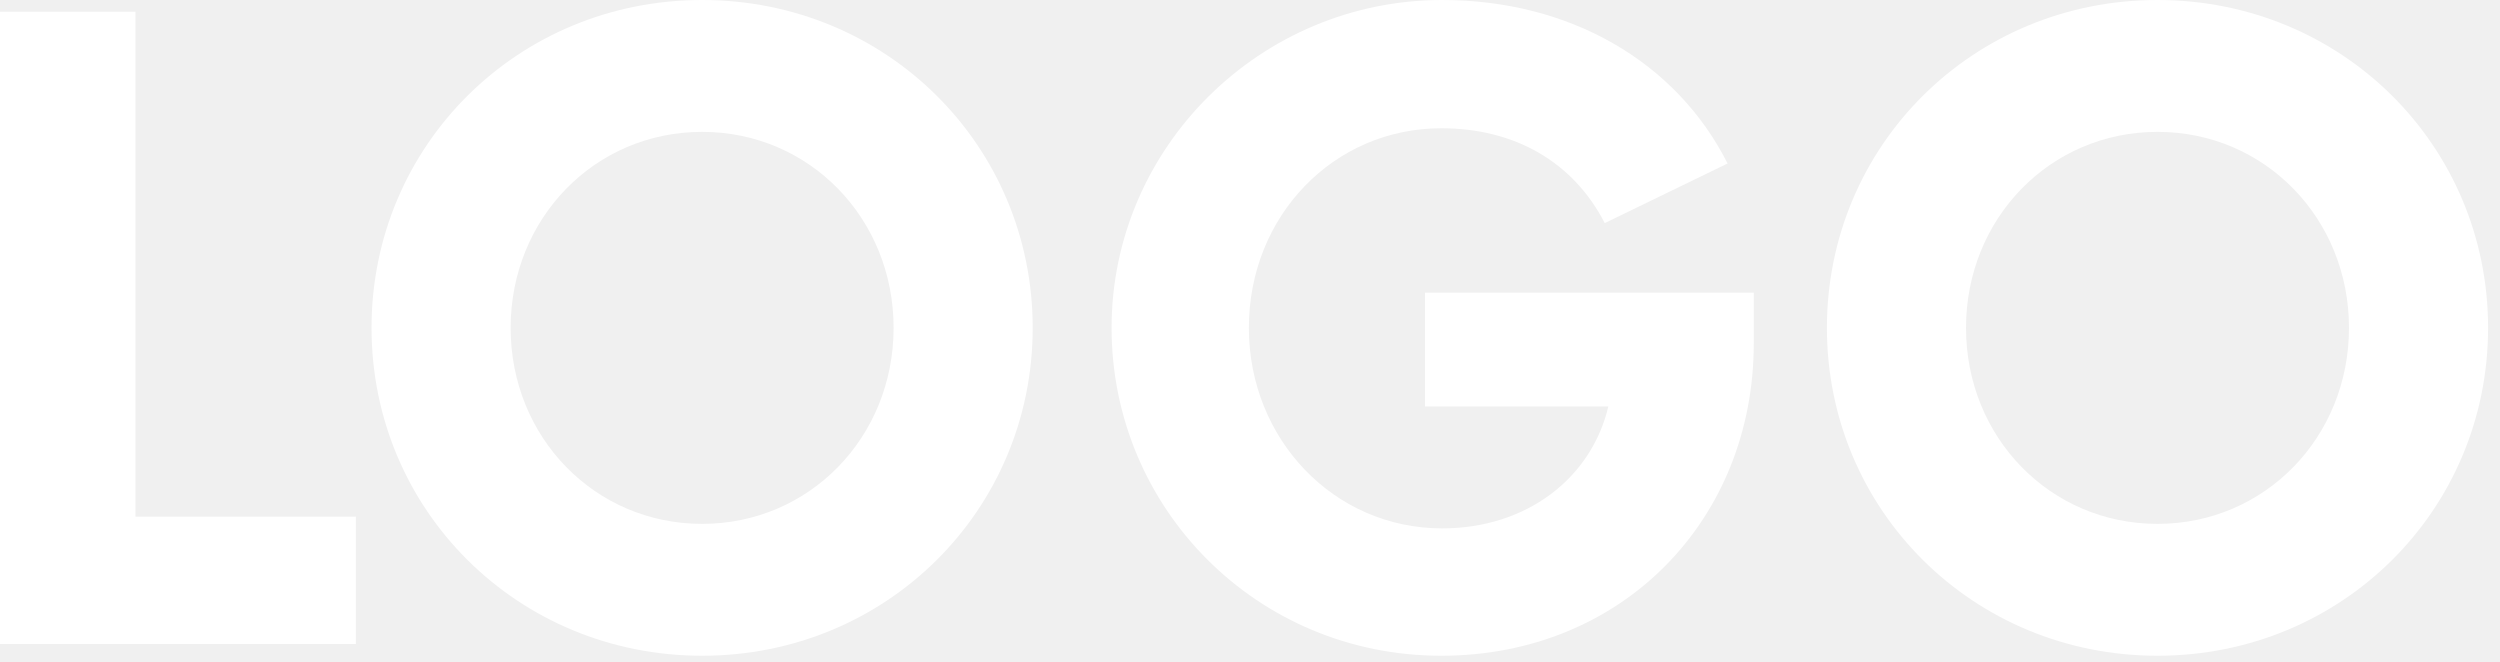
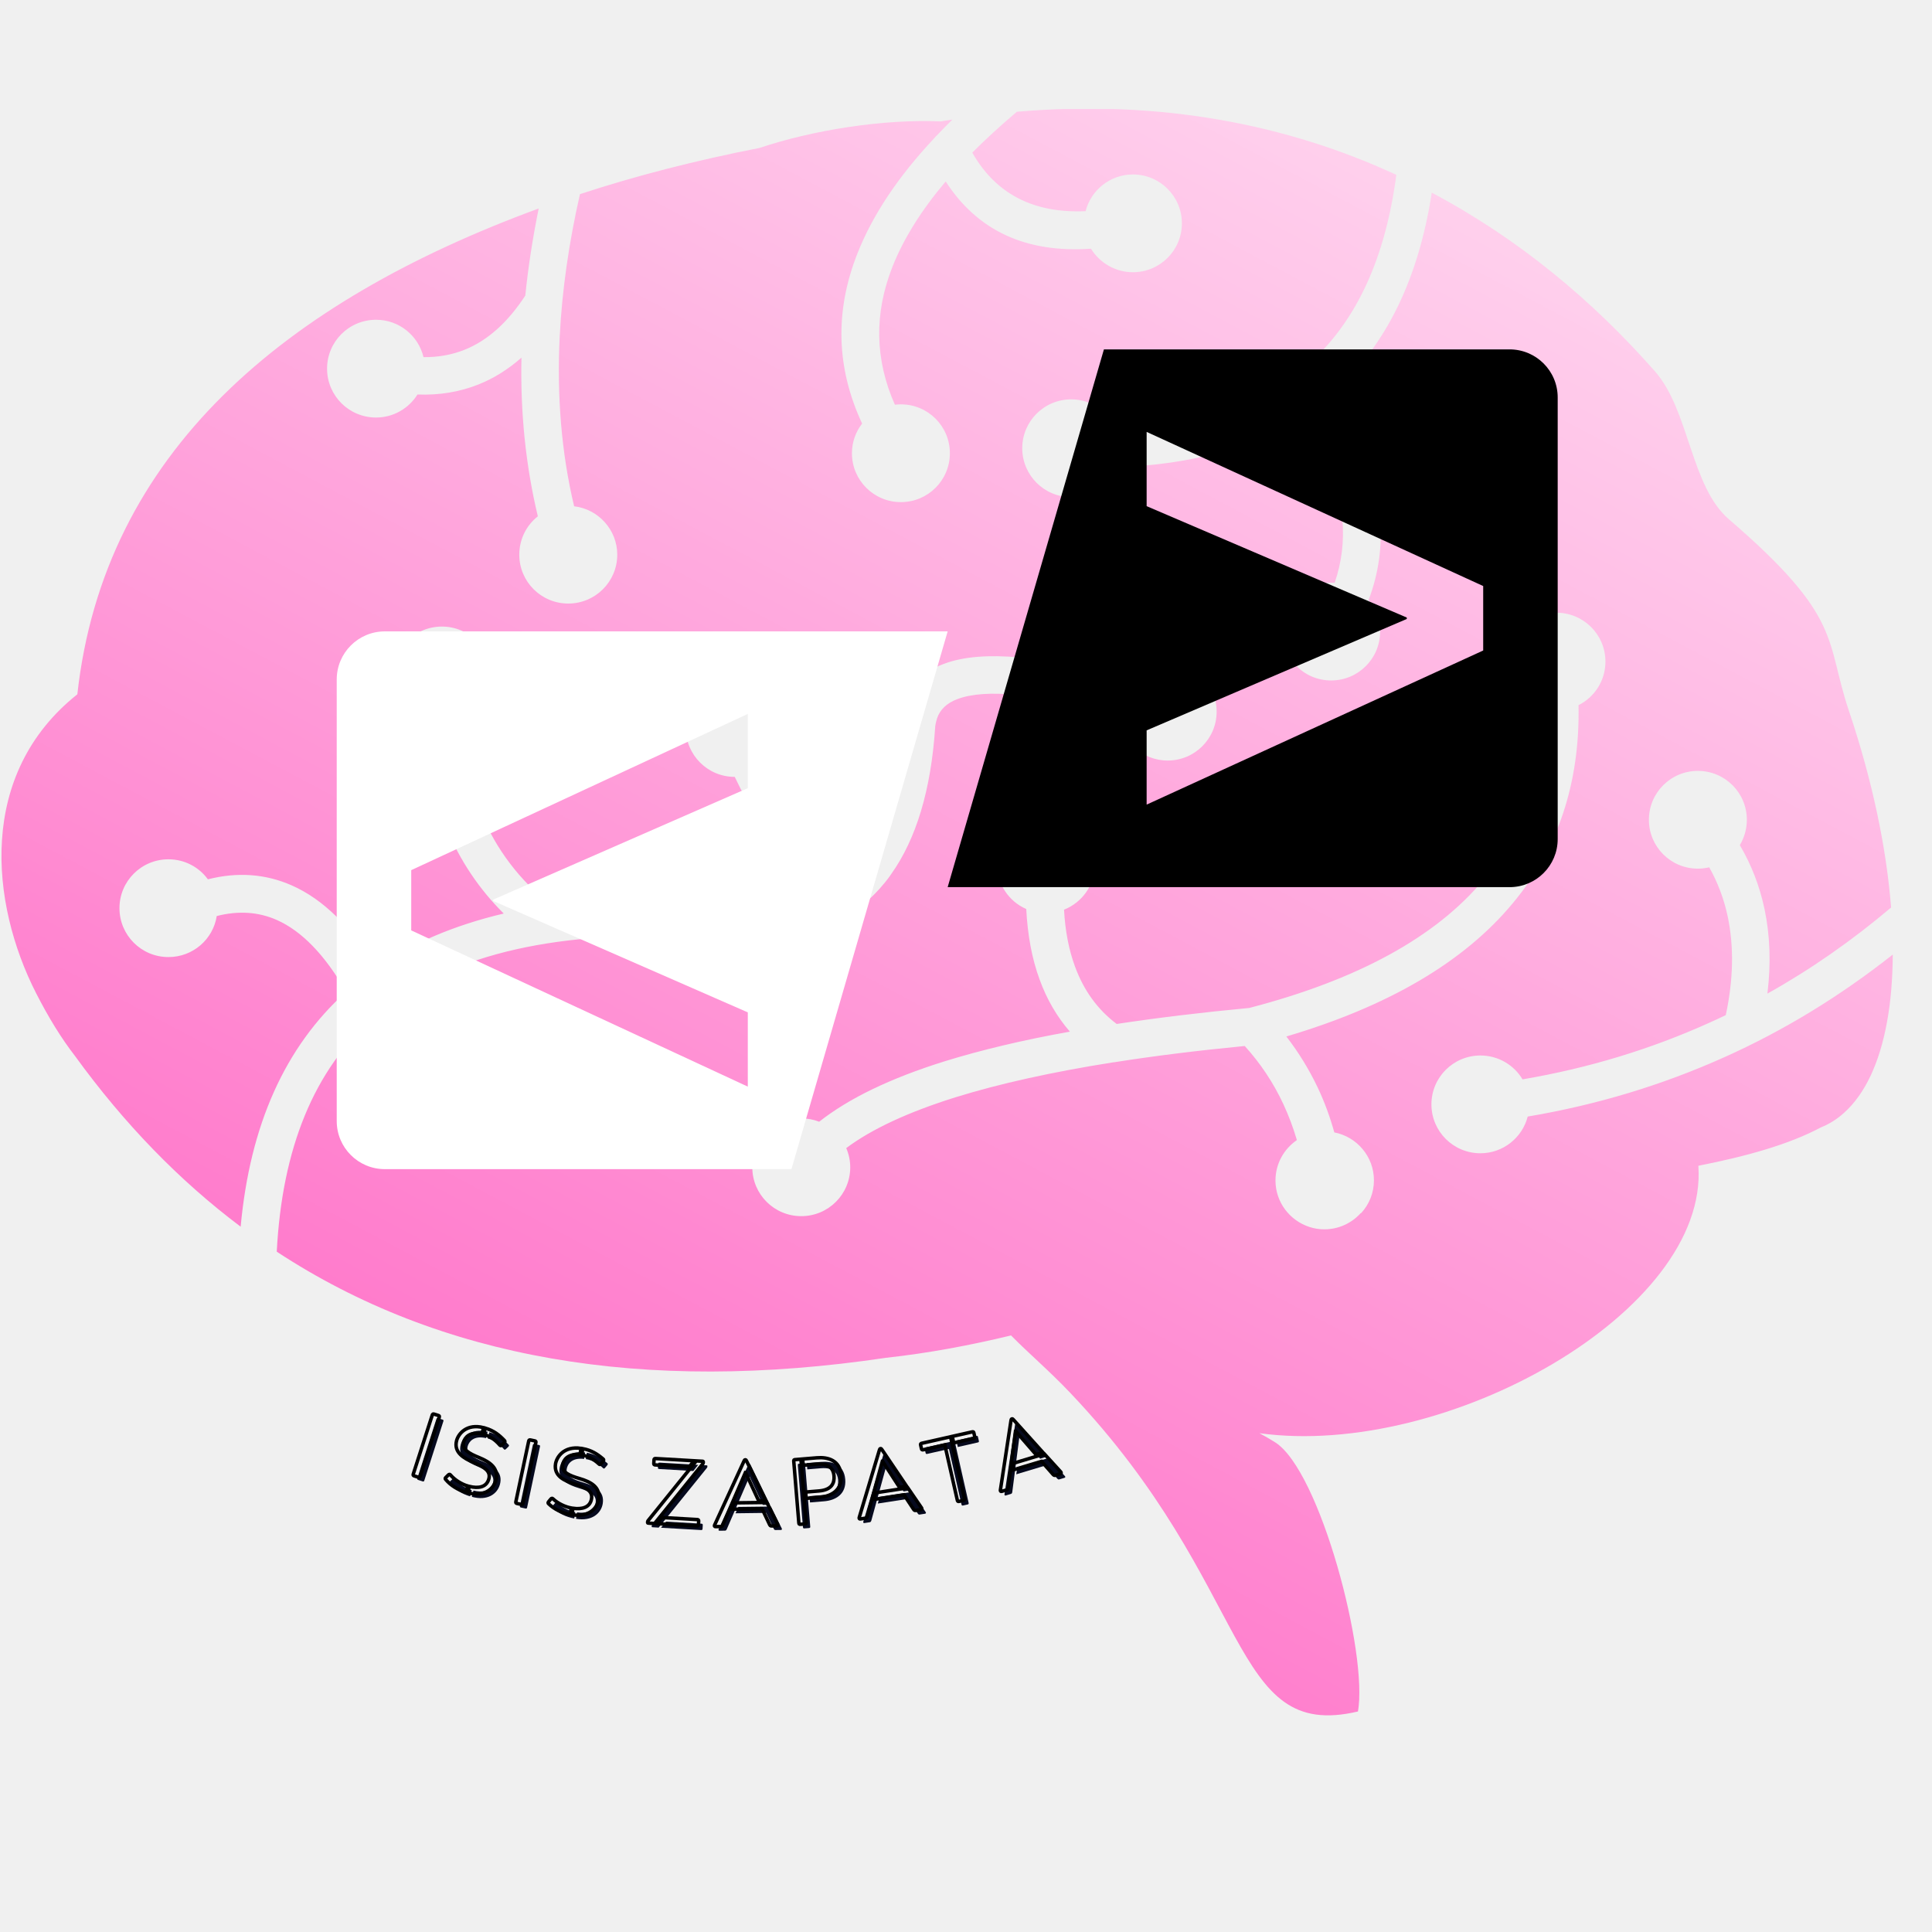
- <svg xmlns="http://www.w3.org/2000/svg" width="155" height="41" viewBox="0 0 155 41" fill="none">
-   <path d="M0 0.728V39.928H22.064V32.032H8.4V0.728H0Z" fill="white" />
-   <path d="M64.027 20.328C64.027 9.016 54.955 0 43.531 0C32.107 0 23.035 9.016 23.035 20.328C23.035 31.64 32.107 40.656 43.531 40.656C54.955 40.656 64.027 31.64 64.027 20.328ZM55.403 20.328C55.403 27.104 50.195 32.48 43.531 32.48C36.867 32.48 31.659 27.104 31.659 20.328C31.659 13.552 36.867 8.176 43.531 8.176C50.195 8.176 55.403 13.552 55.403 20.328Z" fill="white" />
-   <path d="M107.11 10.136C103.918 3.808 97.31 0 89.414 0C78.158 0 68.918 9.128 68.918 20.328C68.918 31.528 77.934 40.656 89.358 40.656C100.558 40.656 108.734 32.256 108.734 21.28V18.144H88.35V25.2H99.718C98.654 29.68 94.622 32.76 89.414 32.76C82.694 32.76 77.43 27.216 77.43 20.328C77.43 13.384 82.694 7.952 89.358 7.952C93.894 7.952 97.534 10.024 99.494 13.832L107.11 10.136Z" fill="white" />
-   <path d="M154.261 20.328C154.261 9.016 145.189 0 133.765 0C122.341 0 113.269 9.016 113.269 20.328C113.269 31.64 122.341 40.656 133.765 40.656C145.189 40.656 154.261 31.64 154.261 20.328ZM145.637 20.328C145.637 27.104 140.429 32.48 133.765 32.48C127.101 32.48 121.893 27.104 121.893 20.328C121.893 13.552 127.101 8.176 133.765 8.176C140.429 8.176 145.637 13.552 145.637 20.328Z" fill="white" />
+ <svg xmlns="http://www.w3.org/2000/svg" width="500" zoomAndPan="magnify" viewBox="0 0 375 375" height="500" preserveAspectRatio="xMidYMid meet" version="1.0">
+   <defs>
+     <g />
+     <clipPath id="id1">
+       <path d="M 0 21.168 L 367.797 21.168 L 367.797 333 L 0 333 Z M 0 21.168 " clip-rule="nonzero" />
+     </clipPath>
+     <clipPath id="id2">
+       <path d="M 353.465 218.828 L 353.922 218.57 C 353.758 218.668 353.629 218.73 353.465 218.828 Z M 263.566 332.293 C 265.609 321.027 256.199 285.375 247.473 279.934 C 246.434 279.285 245.43 278.703 244.457 278.184 C 280.793 283.172 331.664 254.547 329.652 226.277 C 338.996 224.43 347.172 222.164 353.434 218.828 C 355.055 218.18 356.547 217.242 357.879 216.043 C 362.031 212.352 364.82 206.266 366.25 198.461 C 366.996 194.477 367.352 190.043 367.387 185.281 C 357.133 193.375 346.266 200.016 334.715 205.195 C 322.676 210.605 309.961 214.457 296.527 216.723 C 295.488 220.805 291.758 223.848 287.348 223.848 C 282.09 223.848 277.84 219.605 277.84 214.359 C 277.84 209.113 282.09 204.871 287.348 204.871 C 290.816 204.871 293.867 206.719 295.523 209.504 C 308.273 207.332 320.34 203.676 331.762 198.523 C 332.832 198.039 333.902 197.555 334.973 197.035 C 336.465 190.074 336.562 183.727 335.363 177.961 C 334.648 174.562 333.449 171.355 331.762 168.344 C 331.047 168.508 330.336 168.605 329.555 168.605 C 324.301 168.605 320.051 164.363 320.051 159.117 C 320.051 153.871 324.301 149.629 329.555 149.629 C 334.812 149.629 339.062 153.871 339.062 159.117 C 339.062 160.898 338.574 162.582 337.699 164.039 C 339.969 167.891 341.559 172.035 342.5 176.473 C 343.57 181.59 343.766 187.031 343.051 192.859 C 351.453 188.164 359.438 182.594 367.059 176.148 C 366.152 164.555 363.426 151.508 358.883 138.004 C 354.211 124.113 357.848 119.965 335.59 100.797 C 328.16 94.418 327.902 79.684 321.25 72.105 C 309.215 58.41 294.777 46.332 277.906 37.395 C 275.344 54.004 269.145 66.797 259.316 75.699 C 259.219 75.797 259.086 75.895 258.992 75.992 C 264.215 84.41 267.168 92.441 267.848 100.117 C 268.367 105.816 267.621 111.258 265.641 116.469 C 267.035 118.121 267.879 120.258 267.879 122.59 C 267.879 127.836 263.629 132.078 258.375 132.078 C 253.117 132.078 248.867 127.836 248.867 122.59 C 248.867 117.344 253.117 113.102 258.375 113.102 C 258.602 113.102 258.828 113.102 259.055 113.133 C 260.418 109.152 260.938 105.039 260.547 100.73 C 259.996 94.387 257.531 87.617 253.184 80.461 C 243.578 86.809 231.414 90.207 216.684 90.695 C 215.258 94.094 211.883 96.488 207.926 96.488 C 202.668 96.488 198.418 92.246 198.418 87 C 198.418 81.758 202.668 77.516 207.926 77.516 C 211.883 77.516 215.289 79.941 216.715 83.406 C 232.875 82.824 245.43 78.453 254.383 70.293 C 263.371 62.133 268.918 49.988 271.027 33.93 C 250.004 24.215 225.477 19.293 197.379 21.688 C 194.234 24.344 191.344 27 188.719 29.621 C 193.258 37.621 200.59 41.441 210.715 40.988 C 211.754 36.906 215.484 33.863 219.895 33.863 C 225.152 33.863 229.402 38.105 229.402 43.352 C 229.402 48.598 225.152 52.84 219.895 52.84 C 216.457 52.84 213.438 50.992 211.754 48.273 C 199.133 49.148 189.723 44.777 183.559 35.223 C 178.82 40.824 175.383 46.332 173.242 51.738 C 169.641 60.836 169.801 69.773 173.695 78.551 C 174.086 78.52 174.473 78.484 174.863 78.484 C 180.121 78.484 184.371 82.727 184.371 87.973 C 184.371 93.219 180.121 97.461 174.863 97.461 C 169.609 97.461 165.359 93.219 165.359 87.973 C 165.359 85.805 166.105 83.797 167.336 82.211 C 162.309 71.426 161.984 60.383 166.461 49.113 C 169.379 41.73 174.344 34.25 181.418 26.738 C 181.547 26.578 181.676 26.414 181.84 26.285 C 182.812 25.25 183.816 24.246 184.855 23.211 C 184.109 23.34 183.363 23.438 182.586 23.566 C 171.391 23.078 157.766 25.25 147.418 28.715 C 135.023 31.145 123.406 34.121 112.57 37.684 C 110.398 47.203 109.102 56.367 108.645 65.176 C 108.062 76.867 108.969 87.91 111.438 98.27 C 116.141 98.82 119.809 102.836 119.809 107.66 C 119.809 112.906 115.555 117.148 110.301 117.148 C 105.043 117.148 100.793 112.906 100.793 107.66 C 100.793 104.648 102.191 101.961 104.395 100.215 C 102.059 90.465 100.988 80.203 101.215 69.418 C 98.652 71.684 95.863 73.434 92.848 74.633 C 89.18 76.09 85.223 76.738 81.035 76.574 C 79.348 79.262 76.363 81.043 72.992 81.043 C 67.734 81.043 63.484 76.801 63.484 71.555 C 63.484 66.309 67.734 62.066 72.992 62.066 C 77.469 62.066 81.199 65.145 82.203 69.32 C 85.059 69.355 87.719 68.867 90.152 67.898 C 94.629 66.117 98.555 62.586 101.961 57.371 C 102.516 51.867 103.391 46.234 104.559 40.469 C 55.277 58.57 20.203 87.812 15.012 134.766 C -4.422 150.211 -1.891 175.309 7 192.762 C 9.402 197.457 11.832 201.441 14.559 204.969 C 24.098 218.117 34.805 229.16 46.711 238.098 C 48.527 218.344 55.34 203.156 67.184 192.504 C 63.062 185.348 58.586 180.715 53.688 178.547 C 50.148 176.992 46.258 176.73 42.07 177.801 C 41.359 182.336 37.434 185.766 32.695 185.766 C 27.438 185.766 23.188 181.523 23.188 176.277 C 23.188 171.031 27.438 166.789 32.695 166.789 C 35.844 166.789 38.633 168.312 40.352 170.676 C 46.094 169.219 51.512 169.609 56.605 171.844 C 62.707 174.531 68.156 179.875 72.926 187.902 C 79.867 183.113 88.176 179.582 97.777 177.316 C 92.977 172.555 89.277 167.016 86.648 160.703 C 84.055 154.484 82.562 147.555 82.141 139.883 C 78.699 138.457 76.266 135.09 76.266 131.105 C 76.266 125.859 80.516 121.617 85.773 121.617 C 91.027 121.617 95.277 125.859 95.277 131.105 C 95.277 135.023 92.879 138.391 89.473 139.848 C 89.895 146.52 91.191 152.543 93.43 157.918 C 96.352 164.914 100.828 170.805 106.863 175.633 C 115.914 174.336 125.973 174.043 137.066 174.691 L 137.391 174.723 C 147.742 176.312 155.883 175.016 161.723 170.805 C 158.352 169.836 155.203 167.891 152.219 165.043 C 148.715 161.641 145.504 156.914 142.613 150.793 C 137.359 150.793 133.109 146.551 133.109 141.305 C 133.109 136.059 137.359 131.82 142.613 131.82 C 147.871 131.82 152.121 136.059 152.121 141.305 C 152.121 143.898 151.082 146.262 149.363 147.977 C 151.828 153.125 154.488 157.078 157.312 159.828 C 160.555 162.969 164.059 164.461 167.824 164.266 C 171.426 158.598 173.535 150.73 174.215 140.66 C 174.215 140.527 174.246 140.434 174.246 140.301 C 174.379 139.168 174.605 138.102 174.895 137.129 C 176.195 133.145 179.016 130.395 183.332 128.809 C 187.031 127.445 191.898 127.059 197.898 127.609 C 200.82 127.867 204.062 128.387 207.566 129.098 C 210.227 126.734 212.109 124.207 213.211 121.52 C 213.473 120.906 213.668 120.289 213.859 119.645 C 210.488 118.188 208.117 114.852 208.117 110.934 C 208.117 105.688 212.367 101.445 217.625 101.445 C 222.879 101.445 227.129 105.688 227.129 110.934 C 227.129 114.852 224.73 118.219 221.324 119.676 C 221.031 121.23 220.578 122.75 219.961 124.242 C 218.988 126.637 217.594 128.902 215.809 131.043 C 216.977 131.363 218.145 131.688 219.344 132.047 C 221.098 129.973 223.691 128.645 226.645 128.645 C 231.898 128.645 236.148 132.887 236.148 138.133 C 236.148 143.379 231.898 147.621 226.645 147.621 C 221.711 147.621 217.625 143.832 217.203 139.039 C 213.895 138.066 210.777 137.289 207.926 136.645 C 207.859 136.645 207.762 136.609 207.695 136.578 C 203.836 135.738 200.363 135.152 197.281 134.863 C 192.383 134.41 188.586 134.668 185.895 135.672 C 183.785 136.449 182.457 137.711 181.871 139.461 C 181.711 139.98 181.578 140.527 181.516 141.078 L 181.516 141.176 C 180.703 153.32 177.848 162.84 172.949 169.707 C 172.883 169.801 172.82 169.898 172.754 169.996 C 171.523 171.715 170.125 173.234 168.633 174.629 C 160.945 181.621 150.238 184.082 136.449 181.977 C 108.777 180.359 88.109 185.023 74.352 195.969 C 74.223 196.098 74.062 196.227 73.898 196.324 C 73.379 196.742 72.895 197.164 72.406 197.586 C 60.984 207.688 54.758 222.812 53.719 242.953 C 85.352 263.711 124.77 270.574 171.977 263.547 C 180.25 262.641 188.328 261.121 196.242 259.207 C 199.746 262.77 203.609 266.008 207.73 270.348 C 243.578 308.105 238.422 338.125 263.566 332.199 Z M 264.082 235.504 C 262.332 237.414 259.832 238.613 257.043 238.613 C 256.039 238.613 255.066 238.453 254.188 238.16 C 250.359 236.93 247.57 233.367 247.57 229.125 C 247.57 225.855 249.227 223.008 251.723 221.289 C 251.008 218.859 250.133 216.531 249.094 214.297 C 247.18 210.184 244.684 206.426 241.602 203.027 C 232.547 203.902 224.18 204.938 216.555 206.137 C 216.391 206.168 216.23 206.199 216.066 206.199 C 204.16 208.078 193.973 210.344 185.504 212.969 C 176.293 215.848 169.188 219.152 164.254 222.844 C 164.742 223.977 165.031 225.238 165.031 226.566 C 165.031 231.812 160.781 236.055 155.527 236.055 C 150.27 236.055 146.02 231.812 146.02 226.566 C 146.02 221.32 150.27 217.078 155.527 217.078 C 156.762 217.078 157.93 217.309 159 217.727 C 164.742 213.195 172.852 209.277 183.332 206.004 C 190.34 203.836 198.418 201.895 207.664 200.242 C 205.168 197.359 203.188 193.992 201.793 190.137 C 200.301 186.09 199.457 181.523 199.195 176.441 C 195.855 174.984 193.52 171.648 193.52 167.762 C 193.52 162.516 197.77 158.273 203.023 158.273 C 208.281 158.273 212.531 162.516 212.531 167.762 C 212.531 171.777 210.031 175.18 206.527 176.57 C 206.754 180.715 207.469 184.406 208.672 187.645 C 210.355 192.242 213.051 195.969 216.75 198.75 C 224.633 197.555 233.199 196.516 242.477 195.645 C 263.531 190.172 278.715 181.879 287.996 170.711 C 295.555 161.641 299.254 150.535 299.09 137.422 C 295.328 136.156 292.602 132.629 292.602 128.418 C 292.602 123.172 296.852 118.93 302.109 118.93 C 307.363 118.93 311.613 123.172 311.613 128.418 C 311.613 132.109 309.504 135.316 306.391 136.871 C 306.684 151.926 302.434 164.75 293.609 175.34 C 284.168 186.707 269.504 195.32 249.68 201.18 C 252.078 204.289 254.125 207.625 255.812 211.188 C 257.109 213.938 258.148 216.789 258.992 219.801 C 263.371 220.641 266.68 224.496 266.68 229.094 C 266.68 231.555 265.738 233.789 264.215 235.441 Z M 182.648 23.664 C 182.746 23.664 182.812 23.664 182.91 23.664 Z M 182.648 23.664 " clip-rule="evenodd" />
+     </clipPath>
+     <linearGradient x1="102.486" gradientTransform="matrix(3.244374, 0, 0, 3.238192, 0.348753, 21.16934)" y1="-5.659" x2="37.614" gradientUnits="userSpaceOnUse" y2="116.364" id="id3">
+       <stop stop-opacity="1" stop-color="rgb(100%, 84.698%, 94.099%)" offset="0" />
+       <stop stop-opacity="1" stop-color="rgb(100%, 84.636%, 94.075%)" offset="0.062" />
+       <stop stop-opacity="1" stop-color="rgb(100%, 84.375%, 93.973%)" offset="0.066" />
+       <stop stop-opacity="1" stop-color="rgb(100%, 84.177%, 93.895%)" offset="0.07" />
+       <stop stop-opacity="1" stop-color="rgb(100%, 83.977%, 93.817%)" offset="0.074" />
+       <stop stop-opacity="1" stop-color="rgb(100%, 83.778%, 93.739%)" offset="0.078" />
+       <stop stop-opacity="1" stop-color="rgb(100%, 83.578%, 93.661%)" offset="0.082" />
+       <stop stop-opacity="1" stop-color="rgb(100%, 83.38%, 93.584%)" offset="0.086" />
+       <stop stop-opacity="1" stop-color="rgb(100%, 83.18%, 93.506%)" offset="0.09" />
+       <stop stop-opacity="1" stop-color="rgb(100%, 82.982%, 93.428%)" offset="0.094" />
+       <stop stop-opacity="1" stop-color="rgb(100%, 82.784%, 93.35%)" offset="0.098" />
+       <stop stop-opacity="1" stop-color="rgb(100%, 82.585%, 93.274%)" offset="0.102" />
+       <stop stop-opacity="1" stop-color="rgb(100%, 82.385%, 93.196%)" offset="0.105" />
+       <stop stop-opacity="1" stop-color="rgb(100%, 82.187%, 93.118%)" offset="0.109" />
+       <stop stop-opacity="1" stop-color="rgb(100%, 81.987%, 93.04%)" offset="0.113" />
+       <stop stop-opacity="1" stop-color="rgb(100%, 81.789%, 92.963%)" offset="0.117" />
+       <stop stop-opacity="1" stop-color="rgb(100%, 81.589%, 92.885%)" offset="0.121" />
+       <stop stop-opacity="1" stop-color="rgb(100%, 81.39%, 92.807%)" offset="0.125" />
+       <stop stop-opacity="1" stop-color="rgb(100%, 81.19%, 92.729%)" offset="0.129" />
+       <stop stop-opacity="1" stop-color="rgb(100%, 80.992%, 92.651%)" offset="0.133" />
+       <stop stop-opacity="1" stop-color="rgb(100%, 80.792%, 92.574%)" offset="0.137" />
+       <stop stop-opacity="1" stop-color="rgb(100%, 80.594%, 92.496%)" offset="0.141" />
+       <stop stop-opacity="1" stop-color="rgb(100%, 80.394%, 92.418%)" offset="0.145" />
+       <stop stop-opacity="1" stop-color="rgb(100%, 80.196%, 92.34%)" offset="0.148" />
+       <stop stop-opacity="1" stop-color="rgb(100%, 79.996%, 92.262%)" offset="0.152" />
+       <stop stop-opacity="1" stop-color="rgb(100%, 79.797%, 92.184%)" offset="0.156" />
+       <stop stop-opacity="1" stop-color="rgb(100%, 79.597%, 92.107%)" offset="0.16" />
+       <stop stop-opacity="1" stop-color="rgb(100%, 79.399%, 92.029%)" offset="0.164" />
+       <stop stop-opacity="1" stop-color="rgb(100%, 79.201%, 91.951%)" offset="0.168" />
+       <stop stop-opacity="1" stop-color="rgb(100%, 79.002%, 91.873%)" offset="0.172" />
+       <stop stop-opacity="1" stop-color="rgb(100%, 78.802%, 91.795%)" offset="0.176" />
+       <stop stop-opacity="1" stop-color="rgb(100%, 78.604%, 91.719%)" offset="0.18" />
+       <stop stop-opacity="1" stop-color="rgb(100%, 78.404%, 91.641%)" offset="0.184" />
+       <stop stop-opacity="1" stop-color="rgb(100%, 78.206%, 91.563%)" offset="0.188" />
+       <stop stop-opacity="1" stop-color="rgb(100%, 78.006%, 91.486%)" offset="0.191" />
+       <stop stop-opacity="1" stop-color="rgb(100%, 77.808%, 91.408%)" offset="0.195" />
+       <stop stop-opacity="1" stop-color="rgb(100%, 77.608%, 91.33%)" offset="0.199" />
+       <stop stop-opacity="1" stop-color="rgb(100%, 77.409%, 91.252%)" offset="0.203" />
+       <stop stop-opacity="1" stop-color="rgb(100%, 77.209%, 91.174%)" offset="0.207" />
+       <stop stop-opacity="1" stop-color="rgb(100%, 77.011%, 91.096%)" offset="0.211" />
+       <stop stop-opacity="1" stop-color="rgb(100%, 76.811%, 91.019%)" offset="0.215" />
+       <stop stop-opacity="1" stop-color="rgb(100%, 76.613%, 90.941%)" offset="0.219" />
+       <stop stop-opacity="1" stop-color="rgb(100%, 76.413%, 90.863%)" offset="0.223" />
+       <stop stop-opacity="1" stop-color="rgb(100%, 76.215%, 90.785%)" offset="0.227" />
+       <stop stop-opacity="1" stop-color="rgb(100%, 76.015%, 90.707%)" offset="0.23" />
+       <stop stop-opacity="1" stop-color="rgb(100%, 75.816%, 90.63%)" offset="0.234" />
+       <stop stop-opacity="1" stop-color="rgb(100%, 75.618%, 90.552%)" offset="0.238" />
+       <stop stop-opacity="1" stop-color="rgb(100%, 75.42%, 90.474%)" offset="0.242" />
+       <stop stop-opacity="1" stop-color="rgb(100%, 75.22%, 90.396%)" offset="0.246" />
+       <stop stop-opacity="1" stop-color="rgb(100%, 75.021%, 90.318%)" offset="0.25" />
+       <stop stop-opacity="1" stop-color="rgb(100%, 74.821%, 90.24%)" offset="0.254" />
+       <stop stop-opacity="1" stop-color="rgb(100%, 74.623%, 90.164%)" offset="0.258" />
+       <stop stop-opacity="1" stop-color="rgb(100%, 74.423%, 90.086%)" offset="0.262" />
+       <stop stop-opacity="1" stop-color="rgb(100%, 74.225%, 90.009%)" offset="0.266" />
+       <stop stop-opacity="1" stop-color="rgb(100%, 74.025%, 89.931%)" offset="0.27" />
+       <stop stop-opacity="1" stop-color="rgb(100%, 73.827%, 89.853%)" offset="0.273" />
+       <stop stop-opacity="1" stop-color="rgb(100%, 73.627%, 89.775%)" offset="0.277" />
+       <stop stop-opacity="1" stop-color="rgb(100%, 73.428%, 89.697%)" offset="0.281" />
+       <stop stop-opacity="1" stop-color="rgb(100%, 73.228%, 89.619%)" offset="0.285" />
+       <stop stop-opacity="1" stop-color="rgb(100%, 73.03%, 89.542%)" offset="0.289" />
+       <stop stop-opacity="1" stop-color="rgb(100%, 72.83%, 89.464%)" offset="0.293" />
+       <stop stop-opacity="1" stop-color="rgb(100%, 72.632%, 89.386%)" offset="0.297" />
+       <stop stop-opacity="1" stop-color="rgb(100%, 72.432%, 89.308%)" offset="0.301" />
+       <stop stop-opacity="1" stop-color="rgb(100%, 72.234%, 89.23%)" offset="0.305" />
+       <stop stop-opacity="1" stop-color="rgb(100%, 72.035%, 89.153%)" offset="0.309" />
+       <stop stop-opacity="1" stop-color="rgb(100%, 71.837%, 89.075%)" offset="0.312" />
+       <stop stop-opacity="1" stop-color="rgb(100%, 71.637%, 88.997%)" offset="0.316" />
+       <stop stop-opacity="1" stop-color="rgb(100%, 71.439%, 88.919%)" offset="0.32" />
+       <stop stop-opacity="1" stop-color="rgb(100%, 71.239%, 88.841%)" offset="0.324" />
+       <stop stop-opacity="1" stop-color="rgb(100%, 71.04%, 88.765%)" offset="0.328" />
+       <stop stop-opacity="1" stop-color="rgb(100%, 70.84%, 88.687%)" offset="0.332" />
+       <stop stop-opacity="1" stop-color="rgb(100%, 70.642%, 88.609%)" offset="0.336" />
+       <stop stop-opacity="1" stop-color="rgb(100%, 70.442%, 88.531%)" offset="0.34" />
+       <stop stop-opacity="1" stop-color="rgb(100%, 70.244%, 88.454%)" offset="0.344" />
+       <stop stop-opacity="1" stop-color="rgb(100%, 70.044%, 88.376%)" offset="0.348" />
+       <stop stop-opacity="1" stop-color="rgb(100%, 69.846%, 88.298%)" offset="0.352" />
+       <stop stop-opacity="1" stop-color="rgb(100%, 69.646%, 88.22%)" offset="0.355" />
+       <stop stop-opacity="1" stop-color="rgb(100%, 69.447%, 88.142%)" offset="0.359" />
+       <stop stop-opacity="1" stop-color="rgb(100%, 69.247%, 88.065%)" offset="0.363" />
+       <stop stop-opacity="1" stop-color="rgb(100%, 69.049%, 87.987%)" offset="0.367" />
+       <stop stop-opacity="1" stop-color="rgb(100%, 68.849%, 87.909%)" offset="0.371" />
+       <stop stop-opacity="1" stop-color="rgb(100%, 68.651%, 87.831%)" offset="0.375" />
+       <stop stop-opacity="1" stop-color="rgb(100%, 68.452%, 87.753%)" offset="0.379" />
+       <stop stop-opacity="1" stop-color="rgb(100%, 68.254%, 87.675%)" offset="0.383" />
+       <stop stop-opacity="1" stop-color="rgb(100%, 68.054%, 87.598%)" offset="0.387" />
+       <stop stop-opacity="1" stop-color="rgb(100%, 67.856%, 87.52%)" offset="0.391" />
+       <stop stop-opacity="1" stop-color="rgb(100%, 67.656%, 87.442%)" offset="0.395" />
+       <stop stop-opacity="1" stop-color="rgb(100%, 67.458%, 87.364%)" offset="0.398" />
+       <stop stop-opacity="1" stop-color="rgb(100%, 67.258%, 87.286%)" offset="0.402" />
+       <stop stop-opacity="1" stop-color="rgb(100%, 67.059%, 87.21%)" offset="0.406" />
+       <stop stop-opacity="1" stop-color="rgb(100%, 66.859%, 87.132%)" offset="0.41" />
+       <stop stop-opacity="1" stop-color="rgb(100%, 66.661%, 87.054%)" offset="0.414" />
+       <stop stop-opacity="1" stop-color="rgb(100%, 66.461%, 86.977%)" offset="0.418" />
+       <stop stop-opacity="1" stop-color="rgb(100%, 66.263%, 86.899%)" offset="0.422" />
+       <stop stop-opacity="1" stop-color="rgb(100%, 66.063%, 86.821%)" offset="0.426" />
+       <stop stop-opacity="1" stop-color="rgb(100%, 65.865%, 86.743%)" offset="0.43" />
+       <stop stop-opacity="1" stop-color="rgb(100%, 65.665%, 86.665%)" offset="0.434" />
+       <stop stop-opacity="1" stop-color="rgb(100%, 65.466%, 86.588%)" offset="0.438" />
+       <stop stop-opacity="1" stop-color="rgb(100%, 65.266%, 86.51%)" offset="0.441" />
+       <stop stop-opacity="1" stop-color="rgb(100%, 65.068%, 86.432%)" offset="0.445" />
+       <stop stop-opacity="1" stop-color="rgb(100%, 64.87%, 86.354%)" offset="0.449" />
+       <stop stop-opacity="1" stop-color="rgb(100%, 64.671%, 86.276%)" offset="0.453" />
+       <stop stop-opacity="1" stop-color="rgb(100%, 64.471%, 86.198%)" offset="0.457" />
+       <stop stop-opacity="1" stop-color="rgb(100%, 64.273%, 86.121%)" offset="0.461" />
+       <stop stop-opacity="1" stop-color="rgb(100%, 64.073%, 86.043%)" offset="0.465" />
+       <stop stop-opacity="1" stop-color="rgb(100%, 63.875%, 85.965%)" offset="0.469" />
+       <stop stop-opacity="1" stop-color="rgb(100%, 63.675%, 85.887%)" offset="0.473" />
+       <stop stop-opacity="1" stop-color="rgb(100%, 63.477%, 85.809%)" offset="0.477" />
+       <stop stop-opacity="1" stop-color="rgb(100%, 63.277%, 85.732%)" offset="0.48" />
+       <stop stop-opacity="1" stop-color="rgb(100%, 63.078%, 85.655%)" offset="0.484" />
+       <stop stop-opacity="1" stop-color="rgb(100%, 62.878%, 85.577%)" offset="0.488" />
+       <stop stop-opacity="1" stop-color="rgb(100%, 62.68%, 85.5%)" offset="0.492" />
+       <stop stop-opacity="1" stop-color="rgb(100%, 62.48%, 85.422%)" offset="0.496" />
+       <stop stop-opacity="1" stop-color="rgb(100%, 62.282%, 85.344%)" offset="0.5" />
+       <stop stop-opacity="1" stop-color="rgb(100%, 62.082%, 85.266%)" offset="0.504" />
+       <stop stop-opacity="1" stop-color="rgb(100%, 61.884%, 85.188%)" offset="0.508" />
+       <stop stop-opacity="1" stop-color="rgb(100%, 61.685%, 85.11%)" offset="0.512" />
+       <stop stop-opacity="1" stop-color="rgb(100%, 61.487%, 85.033%)" offset="0.516" />
+       <stop stop-opacity="1" stop-color="rgb(100%, 61.287%, 84.955%)" offset="0.52" />
+       <stop stop-opacity="1" stop-color="rgb(100%, 61.089%, 84.877%)" offset="0.523" />
+       <stop stop-opacity="1" stop-color="rgb(100%, 60.889%, 84.799%)" offset="0.527" />
+       <stop stop-opacity="1" stop-color="rgb(100%, 60.69%, 84.721%)" offset="0.531" />
+       <stop stop-opacity="1" stop-color="rgb(100%, 60.49%, 84.644%)" offset="0.535" />
+       <stop stop-opacity="1" stop-color="rgb(100%, 60.292%, 84.566%)" offset="0.539" />
+       <stop stop-opacity="1" stop-color="rgb(100%, 60.092%, 84.488%)" offset="0.543" />
+       <stop stop-opacity="1" stop-color="rgb(100%, 59.894%, 84.41%)" offset="0.547" />
+       <stop stop-opacity="1" stop-color="rgb(100%, 59.694%, 84.332%)" offset="0.551" />
+       <stop stop-opacity="1" stop-color="rgb(100%, 59.496%, 84.254%)" offset="0.555" />
+       <stop stop-opacity="1" stop-color="rgb(100%, 59.296%, 84.177%)" offset="0.559" />
+       <stop stop-opacity="1" stop-color="rgb(100%, 59.097%, 84.1%)" offset="0.562" />
+       <stop stop-opacity="1" stop-color="rgb(100%, 58.897%, 84.023%)" offset="0.566" />
+       <stop stop-opacity="1" stop-color="rgb(100%, 58.699%, 83.945%)" offset="0.57" />
+       <stop stop-opacity="1" stop-color="rgb(100%, 58.499%, 83.867%)" offset="0.574" />
+       <stop stop-opacity="1" stop-color="rgb(100%, 58.301%, 83.789%)" offset="0.578" />
+       <stop stop-opacity="1" stop-color="rgb(100%, 58.102%, 83.711%)" offset="0.582" />
+       <stop stop-opacity="1" stop-color="rgb(100%, 57.904%, 83.633%)" offset="0.586" />
+       <stop stop-opacity="1" stop-color="rgb(100%, 57.704%, 83.556%)" offset="0.59" />
+       <stop stop-opacity="1" stop-color="rgb(100%, 57.506%, 83.478%)" offset="0.594" />
+       <stop stop-opacity="1" stop-color="rgb(100%, 57.306%, 83.4%)" offset="0.598" />
+       <stop stop-opacity="1" stop-color="rgb(100%, 57.108%, 83.322%)" offset="0.602" />
+       <stop stop-opacity="1" stop-color="rgb(100%, 56.908%, 83.244%)" offset="0.605" />
+       <stop stop-opacity="1" stop-color="rgb(100%, 56.709%, 83.167%)" offset="0.609" />
+       <stop stop-opacity="1" stop-color="rgb(100%, 56.509%, 83.089%)" offset="0.613" />
+       <stop stop-opacity="1" stop-color="rgb(100%, 56.311%, 83.011%)" offset="0.617" />
+       <stop stop-opacity="1" stop-color="rgb(100%, 56.111%, 82.933%)" offset="0.621" />
+       <stop stop-opacity="1" stop-color="rgb(100%, 55.913%, 82.855%)" offset="0.625" />
+       <stop stop-opacity="1" stop-color="rgb(100%, 55.713%, 82.777%)" offset="0.629" />
+       <stop stop-opacity="1" stop-color="rgb(100%, 55.515%, 82.7%)" offset="0.633" />
+       <stop stop-opacity="1" stop-color="rgb(100%, 55.315%, 82.622%)" offset="0.637" />
+       <stop stop-opacity="1" stop-color="rgb(100%, 55.116%, 82.545%)" offset="0.641" />
+       <stop stop-opacity="1" stop-color="rgb(100%, 54.916%, 82.468%)" offset="0.645" />
+       <stop stop-opacity="1" stop-color="rgb(100%, 54.718%, 82.39%)" offset="0.648" />
+       <stop stop-opacity="1" stop-color="rgb(100%, 54.52%, 82.312%)" offset="0.652" />
+       <stop stop-opacity="1" stop-color="rgb(100%, 54.321%, 82.234%)" offset="0.656" />
+       <stop stop-opacity="1" stop-color="rgb(100%, 54.121%, 82.156%)" offset="0.66" />
+       <stop stop-opacity="1" stop-color="rgb(100%, 53.923%, 82.079%)" offset="0.664" />
+       <stop stop-opacity="1" stop-color="rgb(100%, 53.723%, 82.001%)" offset="0.668" />
+       <stop stop-opacity="1" stop-color="rgb(100%, 53.525%, 81.923%)" offset="0.672" />
+       <stop stop-opacity="1" stop-color="rgb(100%, 53.325%, 81.845%)" offset="0.676" />
+       <stop stop-opacity="1" stop-color="rgb(100%, 53.127%, 81.767%)" offset="0.68" />
+       <stop stop-opacity="1" stop-color="rgb(100%, 52.927%, 81.689%)" offset="0.684" />
+       <stop stop-opacity="1" stop-color="rgb(100%, 52.728%, 81.612%)" offset="0.688" />
+       <stop stop-opacity="1" stop-color="rgb(100%, 52.528%, 81.534%)" offset="0.691" />
+       <stop stop-opacity="1" stop-color="rgb(100%, 52.33%, 81.456%)" offset="0.695" />
+       <stop stop-opacity="1" stop-color="rgb(100%, 52.13%, 81.378%)" offset="0.699" />
+       <stop stop-opacity="1" stop-color="rgb(100%, 51.932%, 81.3%)" offset="0.703" />
+       <stop stop-opacity="1" stop-color="rgb(100%, 51.732%, 81.223%)" offset="0.707" />
+       <stop stop-opacity="1" stop-color="rgb(100%, 51.534%, 81.146%)" offset="0.711" />
+       <stop stop-opacity="1" stop-color="rgb(100%, 51.334%, 81.068%)" offset="0.715" />
+       <stop stop-opacity="1" stop-color="rgb(100%, 51.135%, 80.991%)" offset="0.719" />
+       <stop stop-opacity="1" stop-color="rgb(100%, 50.937%, 80.913%)" offset="0.723" />
+       <stop stop-opacity="1" stop-color="rgb(100%, 50.739%, 80.835%)" offset="0.727" />
+       <stop stop-opacity="1" stop-color="rgb(100%, 50.539%, 80.757%)" offset="0.73" />
+       <stop stop-opacity="1" stop-color="rgb(100%, 50.34%, 80.679%)" offset="0.734" />
+       <stop stop-opacity="1" stop-color="rgb(100%, 50.14%, 80.602%)" offset="0.738" />
+       <stop stop-opacity="1" stop-color="rgb(100%, 49.942%, 80.524%)" offset="0.742" />
+       <stop stop-opacity="1" stop-color="rgb(100%, 49.742%, 80.446%)" offset="0.746" />
+       <stop stop-opacity="1" stop-color="rgb(100%, 49.544%, 80.368%)" offset="0.75" />
+       <stop stop-opacity="1" stop-color="rgb(100%, 49.344%, 80.29%)" offset="0.754" />
+       <stop stop-opacity="1" stop-color="rgb(100%, 49.146%, 80.212%)" offset="0.758" />
+       <stop stop-opacity="1" stop-color="rgb(100%, 48.946%, 80.135%)" offset="0.762" />
+       <stop stop-opacity="1" stop-color="rgb(100%, 48.747%, 80.057%)" offset="0.766" />
+       <stop stop-opacity="1" stop-color="rgb(100%, 48.672%, 80.028%)" offset="0.781" />
+       <stop stop-opacity="1" stop-color="rgb(100%, 48.599%, 79.999%)" offset="0.812" />
+       <stop stop-opacity="1" stop-color="rgb(100%, 48.599%, 79.999%)" offset="0.875" />
+       <stop stop-opacity="1" stop-color="rgb(100%, 48.599%, 79.999%)" offset="1" />
+     </linearGradient>
+     <clipPath id="id4">
+       <path d="M 65.348 122 L 184 122 L 184 227 L 65.348 227 Z M 65.348 122 " clip-rule="nonzero" />
+     </clipPath>
+     <clipPath id="id5">
+       <path d="M 183 67.762 L 302.332 67.762 L 302.332 173 L 183 173 Z M 183 67.762 " clip-rule="nonzero" />
+     </clipPath>
+   </defs>
+   <g clip-path="url(#id1)">
+     <g clip-path="url(#id2)">
+       <path fill="url(#id3)" d="M 0 21.168 L 0 333.039 L 367.387 333.039 L 367.387 21.168 Z M 0 21.168 " fill-rule="nonzero" />
+     </g>
+   </g>
+   <g clip-path="url(#id4)">
+     <path fill="#ffffff" d="M 145.148 196.5 L 145.148 210.914 L 79.82 180.59 L 79.82 168.895 L 145.148 138.57 L 145.148 152.984 L 95.742 174.605 L 95.742 174.879 Z M 183.941 122.551 L 74.699 122.551 C 69.539 122.551 65.359 126.73 65.359 131.887 L 65.359 217.602 C 65.359 222.754 69.539 226.93 74.699 226.93 L 153.617 226.93 L 183.941 122.551 " fill-opacity="1" fill-rule="nonzero" />
+   </g>
+   <g clip-path="url(#id5)">
+     <path fill="#000000" d="M 287.887 126.262 L 222.562 156.176 L 222.562 141.762 L 273.055 120.141 L 273.055 119.867 L 222.562 98.246 L 222.562 83.832 L 287.887 113.75 Z M 214.27 67.816 L 183.941 172.195 L 293.012 172.195 C 298.168 172.195 302.348 168.016 302.348 162.859 L 302.348 77.145 C 302.348 71.992 298.168 67.816 293.012 67.816 L 214.27 67.816 " fill-opacity="1" fill-rule="nonzero" />
+   </g>
+   <g fill="#060a1e" fill-opacity="1">
+     <g transform="translate(79.15855, 286.6114)">
+       <g>
+         <path d="M 1.852 0.293 C 1.785 0.5 1.832 0.59 2.039 0.656 L 2.863 0.922 C 3.066 0.988 3.141 0.934 3.207 0.73 L 6.891 -10.715 C 6.957 -10.922 6.93 -11.008 6.723 -11.074 L 5.898 -11.336 C 5.695 -11.402 5.605 -11.355 5.539 -11.152 Z M 1.852 0.293 " />
+       </g>
+     </g>
+   </g>
+   <g fill="#060a1e" fill-opacity="1">
+     <g transform="translate(85.95476, 288.8303)">
+       <g>
+         <path d="M 7.809 -5.133 C 5.961 -5.883 4.441 -6.68 4.82 -8.105 C 5.051 -8.977 5.988 -10.254 8.371 -9.695 L 8.699 -10.93 C 5.422 -11.766 3.816 -9.73 3.469 -8.426 C 2.855 -6.113 4.91 -4.953 6.738 -4.188 C 8.934 -3.266 10.113 -2.449 9.73 -1.008 C 9.277 0.699 7.641 0.895 5.945 0.48 L 5.621 1.699 C 8.672 2.547 10.598 1.125 11.082 -0.703 C 11.703 -3.035 9.977 -4.238 7.809 -5.133 Z M 1.348 -0.871 C 2.34 0.305 3.688 1.129 5.289 1.613 L 5.613 0.395 C 4.441 0.043 3.141 -0.746 2.289 -1.738 C 2.215 -1.812 2.168 -1.844 2.113 -1.859 C 2.027 -1.883 1.961 -1.844 1.859 -1.742 L 1.383 -1.273 C 1.227 -1.109 1.203 -1.02 1.348 -0.871 Z M 8.707 -9.625 C 9.957 -9.289 10.973 -8.555 11.844 -7.559 C 11.902 -7.488 11.949 -7.457 11.984 -7.449 C 12.07 -7.426 12.156 -7.477 12.262 -7.578 L 12.734 -8.031 C 12.852 -8.188 12.914 -8.281 12.75 -8.438 C 11.73 -9.508 10.703 -10.34 9.031 -10.84 Z M 8.707 -9.625 " />
+       </g>
+     </g>
+   </g>
+   <g fill="#060a1e" fill-opacity="1">
+     <g transform="translate(99.05197, 292.1758)">
+       <g>
+         <path d="M 1.875 0.102 C 1.828 0.312 1.883 0.398 2.094 0.445 L 2.941 0.621 C 3.152 0.668 3.219 0.609 3.266 0.395 L 5.754 -11.367 C 5.797 -11.578 5.762 -11.66 5.551 -11.703 L 4.703 -11.883 C 4.492 -11.93 4.406 -11.871 4.363 -11.66 Z M 1.875 0.102 " />
+       </g>
+     </g>
+   </g>
+   <g fill="#060a1e" fill-opacity="1">
+     <g transform="translate(106.0402, 293.6849)">
+       <g>
+         <path d="M 7.242 -5.906 C 5.324 -6.465 3.73 -7.102 3.961 -8.559 C 4.102 -9.445 4.902 -10.816 7.332 -10.504 L 7.531 -11.766 C 4.184 -12.258 2.797 -10.074 2.586 -8.738 C 2.211 -6.375 4.379 -5.43 6.273 -4.855 C 8.551 -4.168 9.809 -3.477 9.574 -2 C 9.301 -0.258 7.691 0.105 5.961 -0.133 L 5.766 1.113 C 8.887 1.645 10.656 0.027 10.953 -1.836 C 11.328 -4.219 9.488 -5.242 7.242 -5.906 Z M 1.254 -1.004 C 2.359 0.062 3.781 0.746 5.426 1.059 L 5.625 -0.184 C 4.422 -0.41 3.047 -1.066 2.098 -1.965 C 2.016 -2.031 1.965 -2.059 1.914 -2.066 C 1.824 -2.082 1.762 -2.035 1.672 -1.922 L 1.242 -1.406 C 1.105 -1.227 1.09 -1.141 1.254 -1.004 Z M 7.672 -10.469 C 8.953 -10.266 10.035 -9.637 11.004 -8.734 C 11.07 -8.672 11.117 -8.645 11.156 -8.641 C 11.242 -8.625 11.324 -8.688 11.418 -8.797 L 11.84 -9.297 C 11.941 -9.465 11.992 -9.562 11.816 -9.703 C 10.691 -10.664 9.586 -11.387 7.867 -11.711 Z M 7.672 -10.469 " />
+       </g>
+     </g>
+   </g>
+   <g fill="#060a1e" fill-opacity="1">
+     <g transform="translate(119.4061, 295.6626)">
+       <g />
+     </g>
+   </g>
+   <g fill="#060a1e" fill-opacity="1">
+     <g transform="translate(125.9285, 296.3959)">
+       <g>
+         <path d="M 10.02 -12.039 L 0.695 -0.484 C 0.617 -0.379 0.578 -0.363 0.574 -0.238 L 0.566 -0.113 C 0.559 0.016 0.609 0.035 0.699 0.039 L 1.922 0.113 L 11.246 -11.43 C 11.344 -11.566 11.363 -11.586 11.371 -11.691 L 11.375 -11.816 C 11.383 -11.926 11.348 -11.965 11.223 -11.973 Z M 3.344 -1.051 L 2.371 0.137 L 10.137 0.586 C 10.352 0.602 10.426 0.531 10.438 0.316 L 10.477 -0.348 C 10.492 -0.582 10.406 -0.641 10.207 -0.652 Z M 1.77 -11.562 C 1.758 -11.348 1.824 -11.27 2.039 -11.258 L 8.637 -10.875 L 9.59 -12.066 L 2.113 -12.5 C 1.898 -12.512 1.82 -12.445 1.809 -12.227 Z M 1.77 -11.562 " />
+       </g>
+     </g>
+   </g>
+   <g fill="#060a1e" fill-opacity="1">
+     <g transform="translate(139.1859, 297.119)">
+       <g>
+         <path d="M 1.512 -0.02 C 1.711 -0.02 1.781 -0.094 1.887 -0.312 L 6.297 -10.52 L 6.316 -10.52 L 8.867 -5.023 L 10.27 -5.039 L 6.523 -12.734 C 6.449 -12.879 6.391 -12.984 6.301 -12.984 L 6.25 -12.984 C 6.141 -12.984 6.105 -12.875 6.02 -12.73 L 0.301 -0.293 C 0.234 -0.129 0.305 -0.004 0.469 -0.004 Z M 4.137 -4.625 L 3.578 -3.391 L 9.535 -3.465 L 10.977 -0.422 C 11.086 -0.207 11.16 -0.137 11.34 -0.141 L 12.383 -0.152 C 12.562 -0.156 12.633 -0.281 12.559 -0.441 L 10.453 -4.699 Z M 4.137 -4.625 " />
+       </g>
+     </g>
+   </g>
+   <g fill="#060a1e" fill-opacity="1">
+     <g transform="translate(154.0964, 296.833)">
+       <g>
+         <path d="M 5.871 -5.434 C 8.062 -5.613 10.203 -6.785 9.965 -9.691 C 9.723 -12.598 7.43 -13.258 5.242 -13.074 L 2.496 -12.848 L 2.598 -11.629 L 5.25 -11.848 C 7.746 -12.055 8.48 -10.832 8.582 -9.578 C 8.695 -8.215 8.176 -6.852 5.684 -6.648 L 3.027 -6.426 L 3.129 -5.207 Z M 2.906 -0.238 C 3.141 -0.258 3.188 -0.336 3.168 -0.551 L 2.156 -12.82 L 1.023 -12.727 C 0.809 -12.711 0.742 -12.668 0.762 -12.418 L 1.754 -0.434 C 1.77 -0.219 1.828 -0.152 2.062 -0.172 Z M 2.906 -0.238 " />
+       </g>
+     </g>
+   </g>
+   <g fill="#060a1e" fill-opacity="1">
+     <g transform="translate(167.3065, 295.6966)">
+       <g>
+         <path d="M 1.496 -0.23 C 1.691 -0.262 1.75 -0.344 1.824 -0.57 L 4.766 -11.297 L 4.781 -11.297 L 8.078 -6.215 L 9.465 -6.426 L 4.676 -13.523 C 4.582 -13.652 4.516 -13.754 4.426 -13.738 L 4.371 -13.73 C 4.266 -13.715 4.246 -13.602 4.18 -13.445 L 0.258 -0.332 C 0.211 -0.16 0.301 -0.047 0.461 -0.07 Z M 3.449 -5.156 L 3.066 -3.859 L 8.957 -4.766 L 10.809 -1.953 C 10.949 -1.758 11.031 -1.695 11.207 -1.723 L 12.238 -1.883 C 12.418 -1.91 12.469 -2.047 12.375 -2.195 L 9.695 -6.117 Z M 3.449 -5.156 " />
+       </g>
+     </g>
+   </g>
+   <g fill="#060a1e" fill-opacity="1">
+     <g transform="translate(182.0279, 293.3265)">
+       <g>
+         <path d="M 2.16 -12.078 L 4.59 -1.332 C 4.637 -1.121 4.707 -1.062 4.934 -1.113 L 5.777 -1.305 C 5.988 -1.352 6.023 -1.434 5.977 -1.645 L 3.262 -13.656 L -2.32 -12.395 C -2.531 -12.344 -2.586 -12.258 -2.539 -12.051 L -2.379 -11.348 C -2.332 -11.137 -2.262 -11.078 -2.035 -11.129 Z M 7.762 -13.344 C 7.973 -13.391 8.008 -13.473 7.961 -13.684 L 7.805 -14.387 C 7.754 -14.598 7.703 -14.66 7.477 -14.605 L 3.598 -13.73 L 3.883 -12.465 Z M 7.762 -13.344 " />
+       </g>
+     </g>
+   </g>
+   <g fill="#060a1e" fill-opacity="1">
+     <g transform="translate(194.7566, 290.4083)">
+       <g>
+         <path d="M 1.449 -0.434 C 1.637 -0.492 1.688 -0.582 1.727 -0.82 L 3.148 -11.848 L 3.168 -11.852 L 7.137 -7.273 L 8.48 -7.68 L 2.754 -14.039 C 2.645 -14.156 2.562 -14.246 2.477 -14.219 L 2.422 -14.203 C 2.32 -14.172 2.316 -14.059 2.273 -13.895 L 0.211 -0.363 C 0.188 -0.188 0.293 -0.09 0.449 -0.133 Z M 2.699 -5.586 L 2.5 -4.246 L 8.207 -5.961 L 10.434 -3.434 C 10.598 -3.258 10.688 -3.211 10.859 -3.262 L 11.859 -3.562 C 12.031 -3.613 12.066 -3.758 11.949 -3.891 L 8.75 -7.402 Z M 2.699 -5.586 " />
+       </g>
+     </g>
+   </g>
+   <path stroke-linecap="butt" transform="matrix(0.713925, 0.229807, -0.229807, 0.713925, 82.95918, 271.5374)" fill="none" stroke-linejoin="miter" d="M 2.475 19.614 C 2.47 19.906 2.567 20.001 2.852 20.002 L 4.006 20.002 C 4.296 20.002 4.365 19.909 4.368 19.612 L 4.367 3.581 C 4.368 3.296 4.294 3.2 4.009 3.199 L 2.856 3.203 C 2.566 3.203 2.474 3.293 2.474 3.583 Z M 2.475 19.614 " stroke="#000000" stroke-width="0.9" stroke-opacity="1" stroke-miterlimit="4" />
+   <path stroke-linecap="butt" transform="matrix(0.7248, 0.19278, -0.19278, 0.7248, 89.01485, 273.5388)" fill="none" stroke-linejoin="miter" d="M 8.304 10.71 C 5.666 10.377 3.435 9.871 3.435 7.904 C 3.434 6.708 4.203 4.735 7.466 4.644 L 7.465 2.935 C 2.95 2.983 1.584 6.154 1.583 7.954 C 1.58 11.146 4.637 11.939 7.249 12.295 C 10.393 12.731 12.193 13.378 12.194 15.367 C 12.195 17.722 10.153 18.534 7.822 18.583 L 7.822 20.265 C 12.048 20.31 14.041 17.813 14.04 15.296 C 14.041 12.078 11.403 11.115 8.304 10.71 Z M 1.439 18.416 C 3.116 19.592 5.14 20.191 7.363 20.263 L 7.363 18.581 C 5.734 18.535 3.792 17.962 2.35 16.977 C 2.234 16.906 2.163 16.881 2.087 16.88 C 1.97 16.884 1.896 16.952 1.8 17.118 L 1.343 17.892 C 1.203 18.155 1.201 18.269 1.439 18.416 Z M 7.922 4.614 C 9.651 4.612 11.208 5.217 12.672 6.202 C 12.766 6.273 12.838 6.298 12.891 6.294 C 13.009 6.295 13.103 6.2 13.204 6.033 L 13.657 5.287 C 13.75 5.047 13.798 4.905 13.533 4.76 C 11.853 3.73 10.249 3.009 7.923 2.937 Z M 7.922 4.614 " stroke="#000000" stroke-width="0.9" stroke-opacity="1" stroke-miterlimit="4" />
+   <path stroke-linecap="butt" transform="matrix(0.733757, 0.155243, -0.155243, 0.733757, 101.3613, 276.7052)" fill="none" stroke-linejoin="miter" d="M 2.47 19.614 C 2.473 19.906 2.567 19.998 2.855 20.001 L 4.006 20.002 C 4.293 20 4.363 19.905 4.365 19.612 L 4.365 3.583 C 4.368 3.295 4.295 3.204 4.007 3.201 L 2.852 3.2 C 2.565 3.202 2.473 3.296 2.475 3.583 Z M 2.47 19.614 " stroke="#000000" stroke-width="0.9" stroke-opacity="1" stroke-miterlimit="4" />
+   <path stroke-linecap="butt" transform="matrix(0.740771, 0.117294, -0.117294, 0.740771, 107.5906, 278.0739)" fill="none" stroke-linejoin="miter" d="M 8.303 10.714 C 5.666 10.377 3.434 9.871 3.434 7.904 C 3.434 6.707 4.203 4.735 7.462 4.64 L 7.467 2.936 C 2.956 2.986 1.58 6.157 1.58 7.955 C 1.584 11.145 4.637 11.938 7.25 12.294 C 10.394 12.729 12.194 13.378 12.193 15.366 C 12.192 17.723 10.153 18.536 7.825 18.583 L 7.822 20.266 C 12.047 20.309 14.041 17.815 14.038 15.295 C 14.04 12.078 11.404 11.119 8.303 10.714 Z M 1.439 18.419 C 3.116 19.587 5.137 20.195 7.363 20.265 L 7.366 18.582 C 5.734 18.535 3.792 17.962 2.35 16.977 C 2.233 16.906 2.16 16.881 2.087 16.882 C 1.971 16.884 1.898 16.954 1.797 17.117 L 1.34 17.891 C 1.202 18.156 1.2 18.272 1.439 18.419 Z M 7.922 4.615 C 9.652 4.615 11.208 5.218 12.671 6.199 C 12.767 6.274 12.839 6.294 12.892 6.296 C 13.008 6.293 13.104 6.199 13.204 6.03 L 13.661 5.288 C 13.754 5.047 13.801 4.908 13.535 4.76 C 11.853 3.729 10.247 3.008 7.921 2.938 Z M 7.922 4.615 " stroke="#000000" stroke-width="0.9" stroke-opacity="1" stroke-miterlimit="4" />
+   <path stroke-linecap="butt" transform="matrix(0.748744, 0.0433783, -0.0433783, 0.748744, 126.0005, 280.6255)" fill="none" stroke-linejoin="miter" d="M 12.409 3.204 L 0.888 19.303 C 0.792 19.45 0.747 19.473 0.746 19.64 L 0.745 19.807 C 0.744 19.974 0.814 20.001 0.939 19.999 L 2.567 19.999 L 14.088 3.92 C 14.208 3.731 14.232 3.703 14.234 3.557 L 14.23 3.396 C 14.232 3.249 14.187 3.2 14.015 3.199 Z M 4.364 18.34 L 3.172 20 L 13.533 20 C 13.82 19.999 13.924 19.904 13.923 19.612 L 13.924 18.731 C 13.921 18.418 13.797 18.341 13.536 18.341 Z M 1.464 4.474 C 1.465 4.761 1.559 4.855 1.846 4.854 L 10.657 4.855 L 11.829 3.201 L 1.844 3.2 C 1.557 3.201 1.463 3.295 1.464 3.582 Z M 1.464 4.474 " stroke="#000000" stroke-width="0.9" stroke-opacity="1" stroke-miterlimit="4" />
+   <path stroke-linecap="butt" transform="matrix(0.749943, -0.0092367, 0.0092367, 0.749943, 138.2057, 281.3246)" fill="none" stroke-linejoin="miter" d="M 2.016 20 C 2.282 19.998 2.377 19.905 2.521 19.615 L 8.568 6.079 L 8.589 6.08 L 11.905 13.449 L 13.775 13.451 L 8.907 3.13 C 8.805 2.936 8.734 2.79 8.614 2.793 L 8.541 2.792 C 8.4 2.791 8.352 2.936 8.235 3.132 L 0.411 19.615 C 0.31 19.828 0.412 20.001 0.62 19.998 Z M 5.591 13.908 L 4.821 15.534 L 12.77 15.533 L 14.642 19.614 C 14.784 19.907 14.882 20.002 15.116 20 L 16.512 20.001 C 16.752 19.999 16.847 19.828 16.751 19.613 L 14.014 13.907 Z M 5.591 13.908 " stroke="#000000" stroke-width="0.9" stroke-opacity="1" stroke-miterlimit="4" />
+   <path stroke-linecap="butt" transform="matrix(0.747452, -0.061772, 0.061772, 0.747452, 152.0654, 281.0885)" fill="none" stroke-linejoin="miter" d="M 8.403 13.427 C 11.324 13.428 14.303 12.101 14.3 8.218 C 14.303 4.325 11.328 3.201 8.402 3.199 L 4.728 3.199 L 4.729 4.83 L 8.277 4.83 C 11.612 4.829 12.459 6.534 12.455 8.217 C 12.456 10.041 11.611 11.79 8.277 11.791 L 4.729 11.791 L 4.729 13.427 Z M 3.888 19.999 C 4.202 19.999 4.272 19.906 4.27 19.613 L 4.273 3.203 L 2.757 3.203 C 2.475 3.201 2.377 3.25 2.381 3.58 L 2.378 19.613 C 2.38 19.906 2.451 20.001 2.759 20 Z M 3.888 19.999 " stroke="#000000" stroke-width="0.9" stroke-opacity="1" stroke-miterlimit="4" />
+   <path stroke-linecap="butt" transform="matrix(0.741285, -0.114004, 0.114004, 0.741285, 164.231, 280.0754)" fill="none" stroke-linejoin="miter" d="M 2.014 20.001 C 2.278 19.999 2.382 19.904 2.521 19.615 L 8.565 6.079 L 8.592 6.078 L 11.906 13.449 L 13.776 13.452 L 8.908 3.134 C 8.806 2.939 8.734 2.791 8.612 2.793 L 8.544 2.793 C 8.402 2.792 8.348 2.937 8.234 3.13 L 0.408 19.611 C 0.312 19.828 0.412 20.002 0.622 20.003 Z M 5.591 13.906 L 4.824 15.537 L 12.765 15.536 L 14.641 19.613 C 14.781 19.904 14.882 19.998 15.12 19.998 L 16.51 20.001 C 16.753 20.001 16.847 19.831 16.755 19.612 L 14.017 13.905 Z M 5.591 13.906 " stroke="#000000" stroke-width="0.9" stroke-opacity="1" stroke-miterlimit="4" />
+   <path stroke-linecap="butt" transform="matrix(0.731556, -0.165306, 0.165306, 0.731556, 177.9263, 277.8999)" fill="none" stroke-linejoin="miter" d="M 6.355 4.932 L 6.359 19.611 C 6.357 19.904 6.431 20.001 6.746 20.003 L 7.9 20.002 C 8.183 20.002 8.258 19.907 8.255 19.612 L 8.257 3.204 L 0.621 3.203 C 0.333 3.202 0.243 3.294 0.242 3.582 L 0.238 4.543 C 0.242 4.832 0.312 4.928 0.621 4.928 Z M 14.018 4.928 C 14.301 4.928 14.371 4.831 14.372 4.543 L 14.371 3.582 C 14.372 3.294 14.328 3.204 14.013 3.202 L 8.711 3.2 L 8.71 4.93 Z M 14.018 4.928 " stroke="#000000" stroke-width="0.9" stroke-opacity="1" stroke-miterlimit="4" />
+   <path stroke-linecap="butt" transform="matrix(0.718281, -0.215807, 0.215807, 0.718281, 189.6449, 275.2472)" fill="none" stroke-linejoin="miter" d="M 2.017 20.003 C 2.279 20 2.378 19.905 2.519 19.615 L 8.566 6.08 L 8.588 6.076 L 11.903 13.451 L 13.775 13.448 L 8.907 3.131 C 8.808 2.938 8.737 2.792 8.612 2.793 L 8.541 2.793 C 8.401 2.789 8.351 2.937 8.233 3.13 L 0.41 19.613 C 0.313 19.828 0.408 19.998 0.619 20.002 Z M 5.588 13.908 L 4.823 15.533 L 12.767 15.537 L 14.642 19.614 C 14.782 19.906 14.884 20.002 15.118 20.002 L 16.51 20.001 C 16.751 19.997 16.845 19.83 16.752 19.612 L 14.018 13.907 Z M 5.588 13.908 " stroke="#000000" stroke-width="0.9" stroke-opacity="1" stroke-miterlimit="4" />
</svg>
